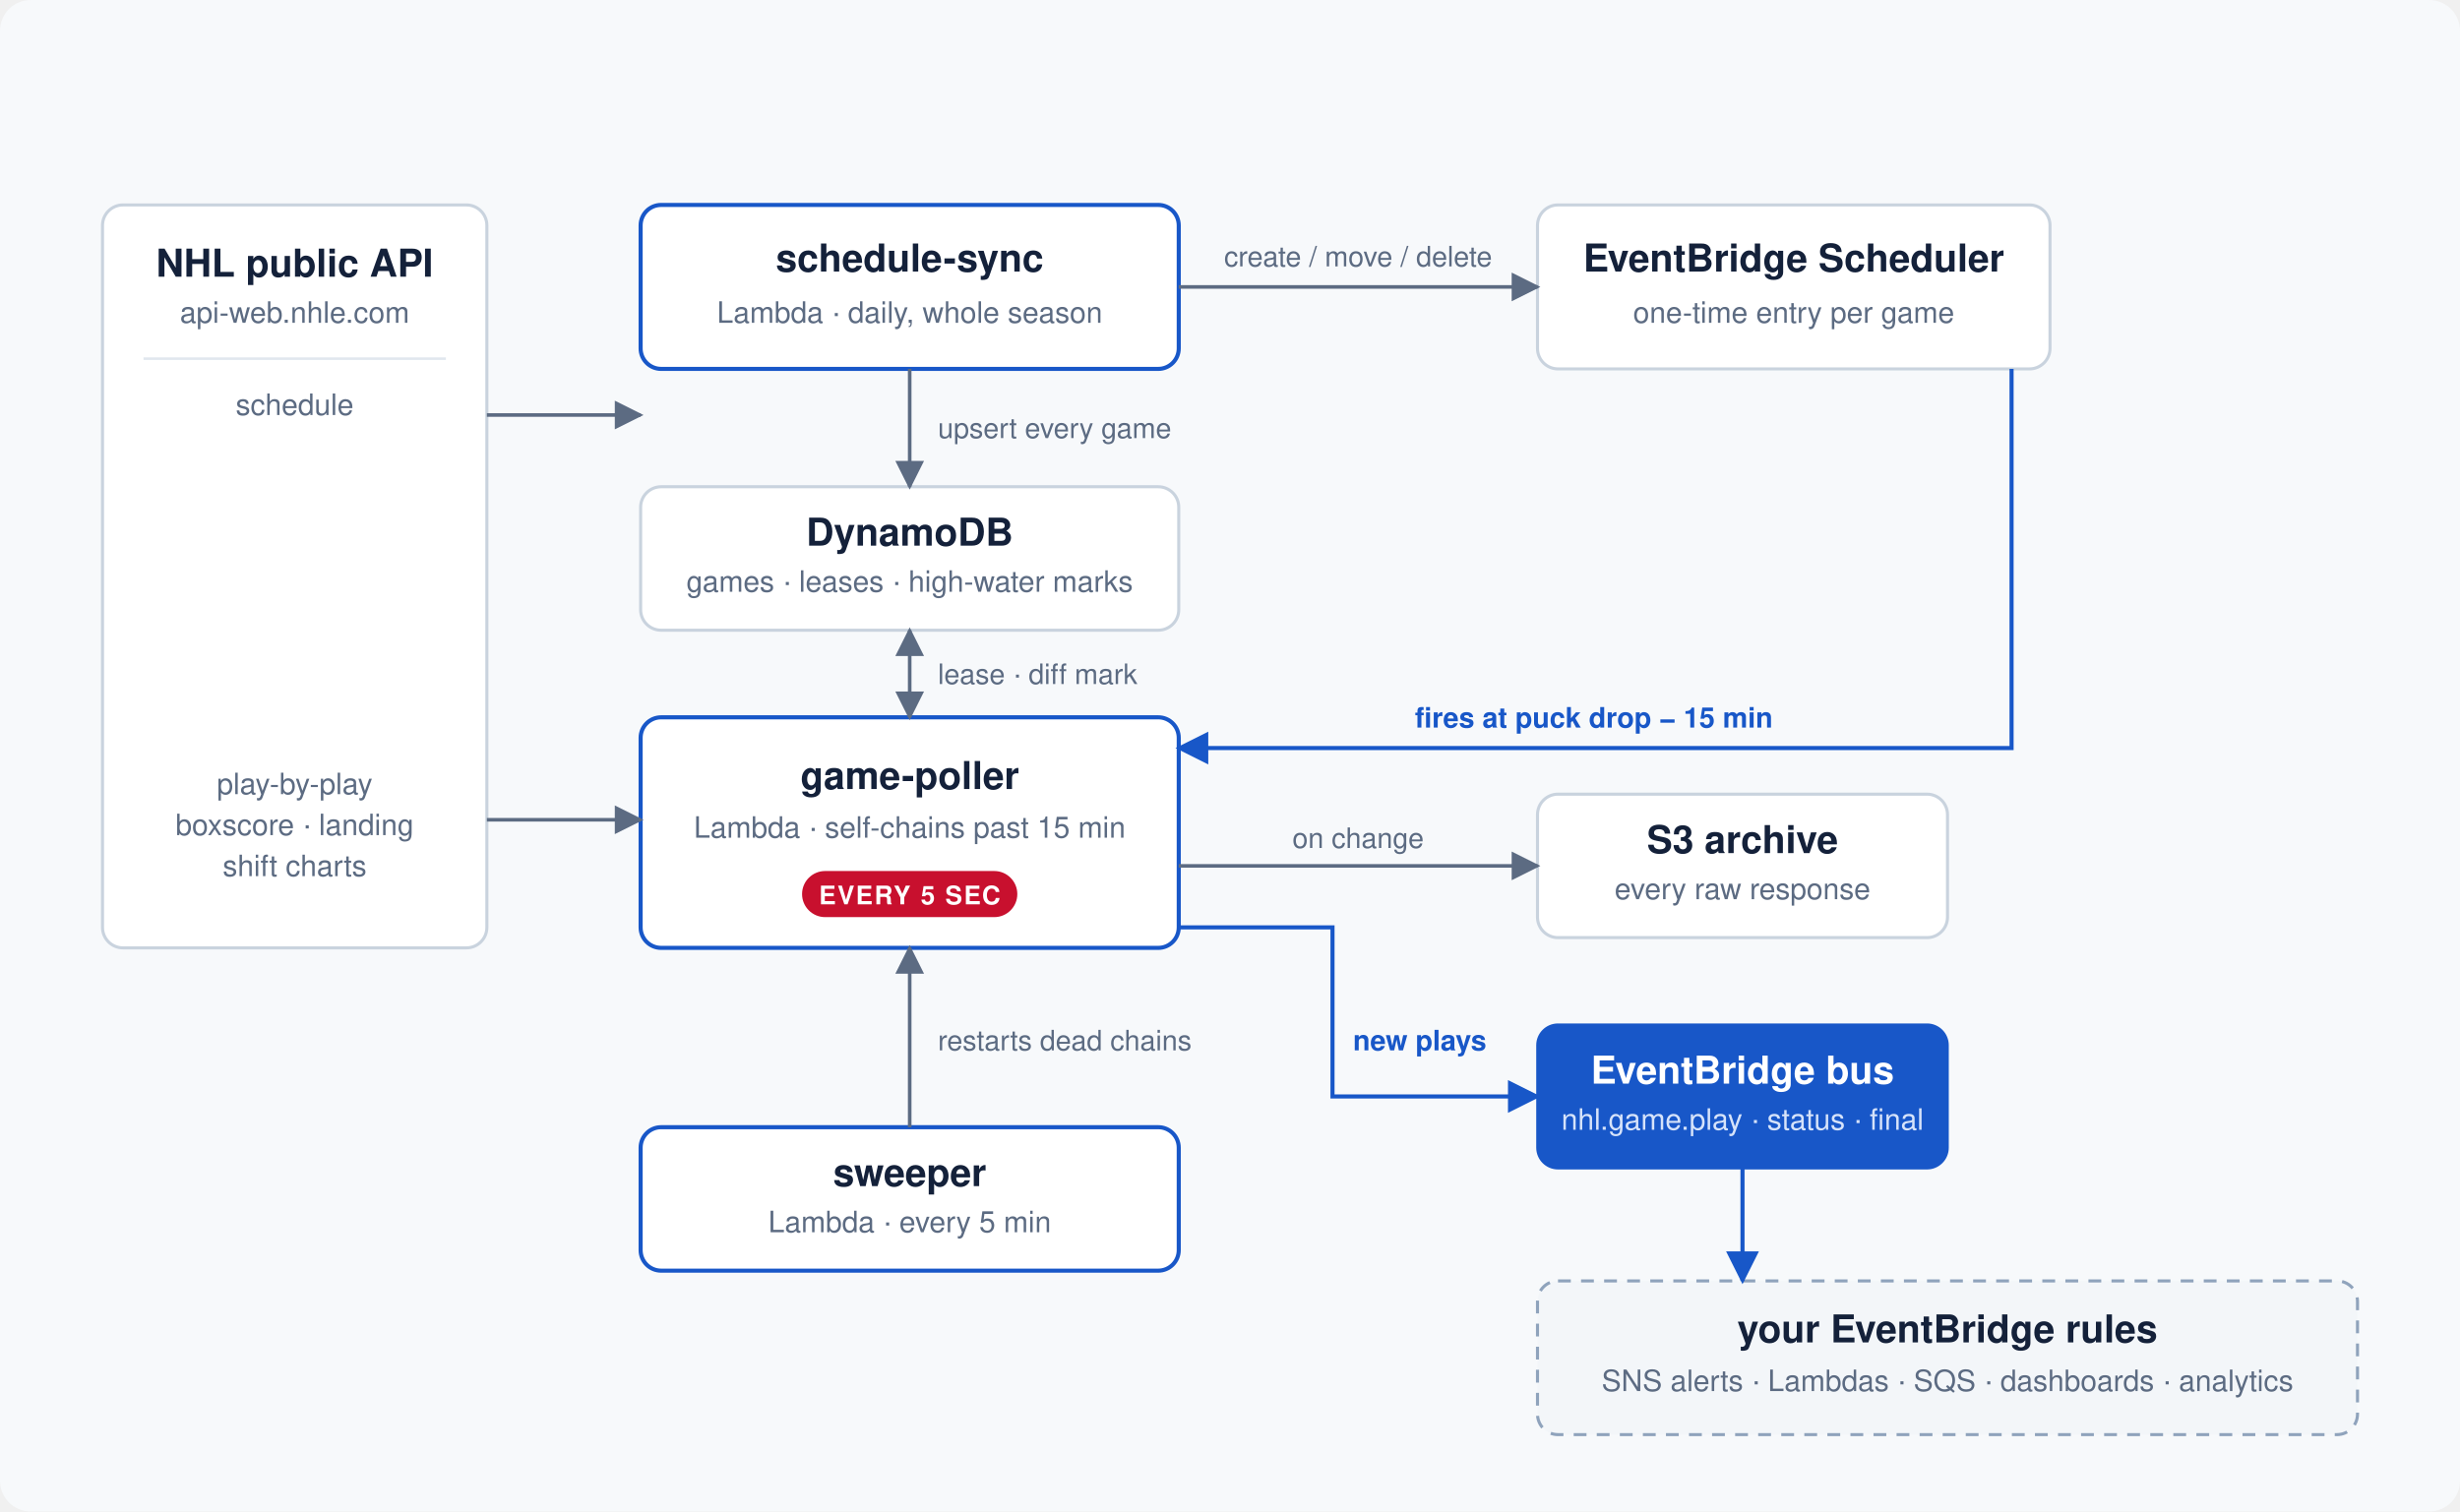
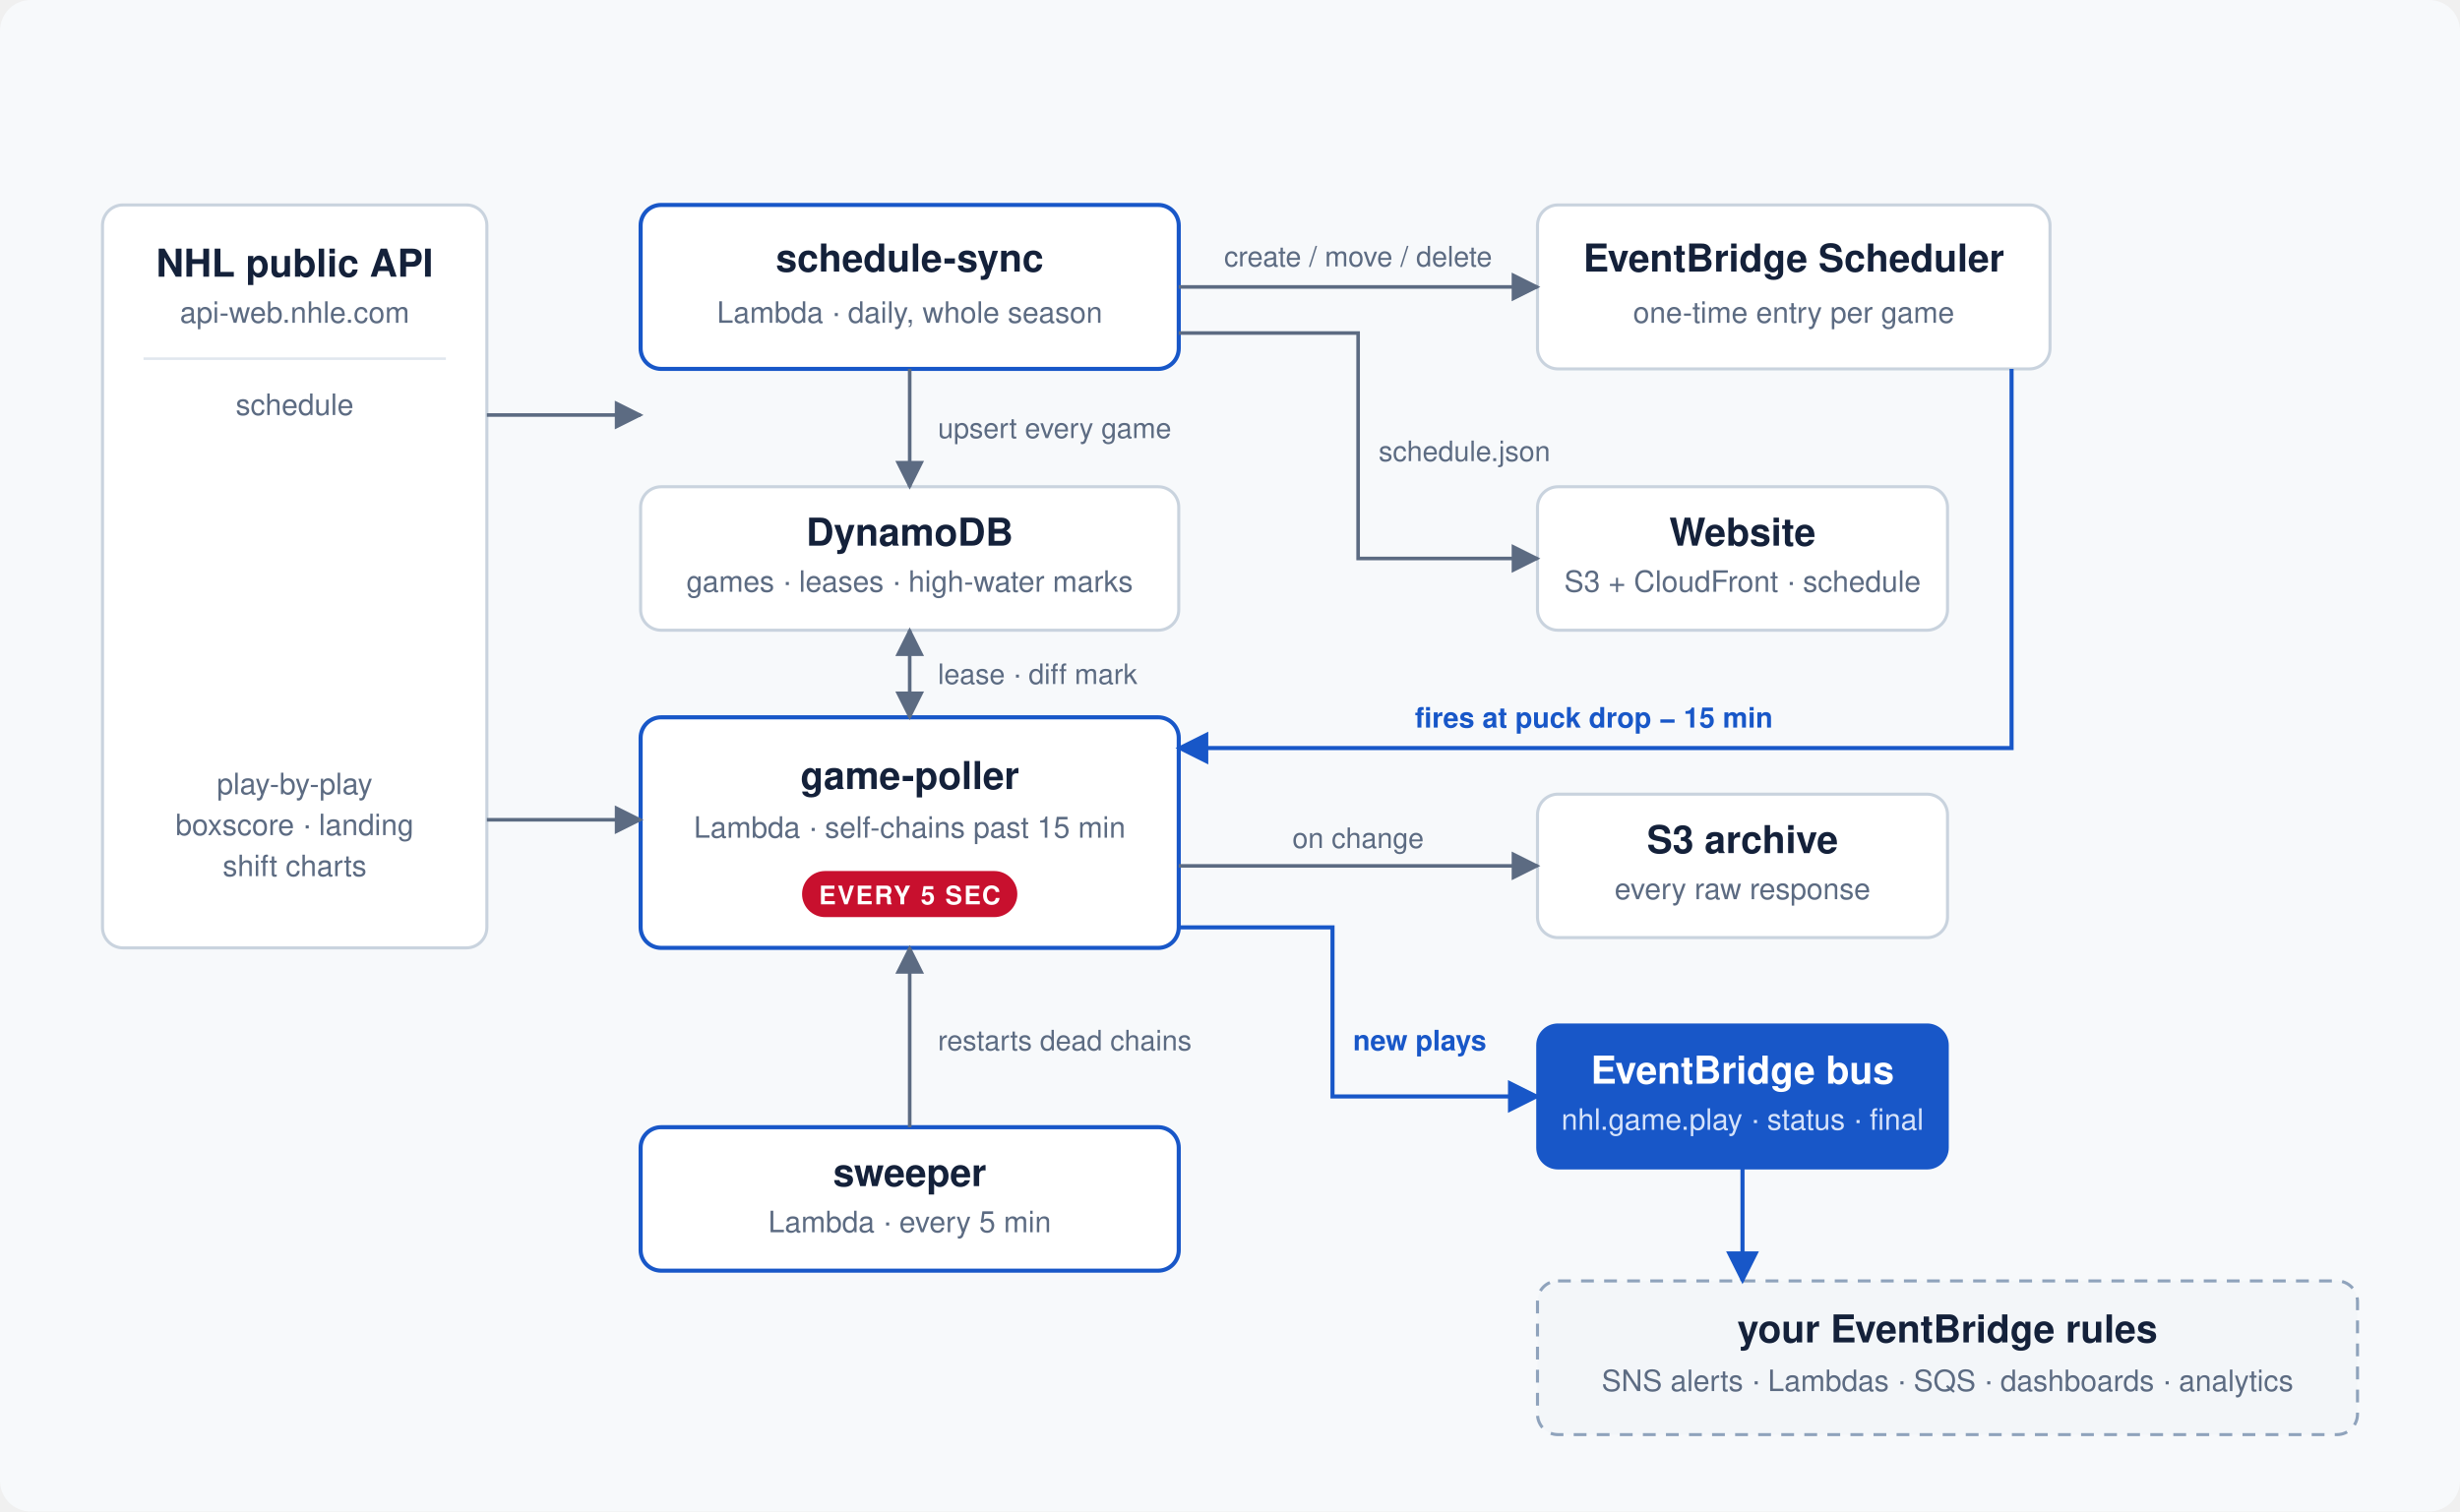
<svg xmlns="http://www.w3.org/2000/svg" viewBox="0 0 960 590" width="960" height="590" role="img" aria-labelledby="t d">
  <defs>
    <marker id="arrow" viewBox="0 0 10 10" refX="9" refY="5" markerWidth="8" markerHeight="8" orient="auto-start-reverse">
      <path d="M 0 0 L 10 5 L 0 10 z" fill="#5C6B82" />
    </marker>
    <marker id="arrow-accent" viewBox="0 0 10 10" refX="9" refY="5" markerWidth="8" markerHeight="8" orient="auto-start-reverse">
      <path d="M 0 0 L 10 5 L 0 10 z" fill="#1857C8" />
    </marker>
    <style>
      text { font-family: "Segoe UI", Helvetica, Arial, sans-serif; fill: #14213A; }
      .name { font-size: 15px; font-weight: 700; }
      .sub { font-size: 11.5px; fill: #5C6B82; }
      .lbl { font-size: 11px; fill: #5C6B82; }
      .lbl-accent { font-size: 11px; fill: #1857C8; font-weight: 600; }
      .box { fill: #FFFFFF; stroke: #C9D3DE; stroke-width: 1.2; }
      .box-compute { fill: #FFFFFF; stroke: #1857C8; stroke-width: 1.6; }
      .box-bus { fill: #1857C8; stroke: #1857C8; }
      .box-yours { fill: #F3F6F9; stroke: #8FA3BC; stroke-width: 1.2; stroke-dasharray: 5 4; }
      .line { fill: none; stroke: #5C6B82; stroke-width: 1.4; marker-end: url(#arrow); }
      .line-accent { fill: none; stroke: #1857C8; stroke-width: 1.6; marker-end: url(#arrow-accent); }
      .line-both { fill: none; stroke: #5C6B82; stroke-width: 1.4; marker-end: url(#arrow); marker-start: url(#arrow); }
      .pill { font-size: 10px; font-weight: 700; letter-spacing: 0.06em; fill: #FFFFFF; }
    </style>
  </defs>
  <rect x="0" y="0" width="960" height="590" rx="12" fill="#F7F9FB" />
  <rect class="box" x="40" y="80" width="150" height="290" rx="8" />
  <text class="name" x="115" y="108" text-anchor="middle">NHL public API</text>
  <text class="sub" x="115" y="126" text-anchor="middle">api-web.nhle.com</text>
  <line x1="56" y1="140" x2="174" y2="140" stroke="#E1E7EE" />
  <text class="sub" x="115" y="162" text-anchor="middle">schedule</text>
  <text class="sub" x="115" y="310" text-anchor="middle">play-by-play</text>
  <text class="sub" x="115" y="326" text-anchor="middle">boxscore · landing</text>
  <text class="sub" x="115" y="342" text-anchor="middle">shift charts</text>
  <rect class="box-compute" x="250" y="80" width="210" height="64" rx="8" />
  <text class="name" x="355" y="106" text-anchor="middle">schedule-sync</text>
  <text class="sub" x="355" y="126" text-anchor="middle">Lambda · daily, whole season</text>
  <rect class="box" x="250" y="190" width="210" height="56" rx="8" />
  <text class="name" x="355" y="213" text-anchor="middle">DynamoDB</text>
  <text class="sub" x="355" y="231" text-anchor="middle">games · leases · high-water marks</text>
  <rect class="box-compute" x="250" y="280" width="210" height="90" rx="8" />
  <text class="name" x="355" y="308" text-anchor="middle">game-poller</text>
  <text class="sub" x="355" y="327" text-anchor="middle">Lambda · self-chains past 15 min</text>
  <rect x="313" y="340" width="84" height="18" rx="9" fill="#C8102E" />
  <text class="pill" x="355" y="353" text-anchor="middle">EVERY 5 SEC</text>
  <rect class="box-compute" x="250" y="440" width="210" height="56" rx="8" />
  <text class="name" x="355" y="463" text-anchor="middle">sweeper</text>
  <text class="sub" x="355" y="481" text-anchor="middle">Lambda · every 5 min</text>
  <rect class="box" x="600" y="80" width="200" height="64" rx="8" />
  <text class="name" x="700" y="106" text-anchor="middle">EventBridge Scheduler</text>
  <text class="sub" x="700" y="126" text-anchor="middle">one-time entry per game</text>
+   <rect class="box" x="600" y="190" width="160" height="56" rx="8" />
+   <text class="name" x="680" y="213" text-anchor="middle">Website</text>
+   <text class="sub" x="680" y="231" text-anchor="middle">S3 + CloudFront · schedule</text>
+   <path class="line" d="M 460 130 H 530 V 218 H 600" />
+   <text class="lbl" x="538" y="180" text-anchor="start">schedule.json</text>
  <rect class="box" x="600" y="310" width="160" height="56" rx="8" />
  <text class="name" x="680" y="333" text-anchor="middle">S3 archive</text>
  <text class="sub" x="680" y="351" text-anchor="middle">every raw response</text>
  <rect class="box-bus" x="600" y="400" width="160" height="56" rx="8" />
  <text class="name" x="680" y="423" text-anchor="middle" style="fill:#FFFFFF">EventBridge bus</text>
  <text class="sub" x="680" y="441" text-anchor="middle" style="fill:#D6E3FA">nhl.game.play · status · final</text>
  <rect class="box-yours" x="600" y="500" width="320" height="60" rx="8" />
  <text class="name" x="760" y="524" text-anchor="middle">your EventBridge rules</text>
  <text class="sub" x="760" y="543" text-anchor="middle">SNS alerts · Lambdas · SQS · dashboards · analytics</text>
  <path class="line" d="M 190 162 H 250" />
  <path class="line" d="M 460 112 H 600" />
  <text class="lbl" x="530" y="104" text-anchor="middle">create / move / delete</text>
  <path class="line" d="M 355 144 V 190" />
  <text class="lbl" x="366" y="171">upsert every game</text>
  <path class="line-accent" d="M 785 144 V 292 H 460" />
  <text class="lbl-accent" x="622" y="284" text-anchor="middle">fires at puck drop − 15 min</text>
  <path class="line" d="M 190 320 H 250" />
  <path class="line-both" d="M 355 246 V 280" />
  <text class="lbl" x="366" y="267">lease · diff mark</text>
  <path class="line" d="M 460 338 H 600" />
  <text class="lbl" x="530" y="331" text-anchor="middle">on change</text>
  <path class="line-accent" d="M 460 362 H 520 V 428 H 600" />
  <text class="lbl-accent" x="528" y="410" text-anchor="start">new plays</text>
  <path class="line-accent" d="M 680 456 V 500" />
  <path class="line" d="M 355 440 V 370" />
  <text class="lbl" x="366" y="410">restarts dead chains</text>
</svg>
